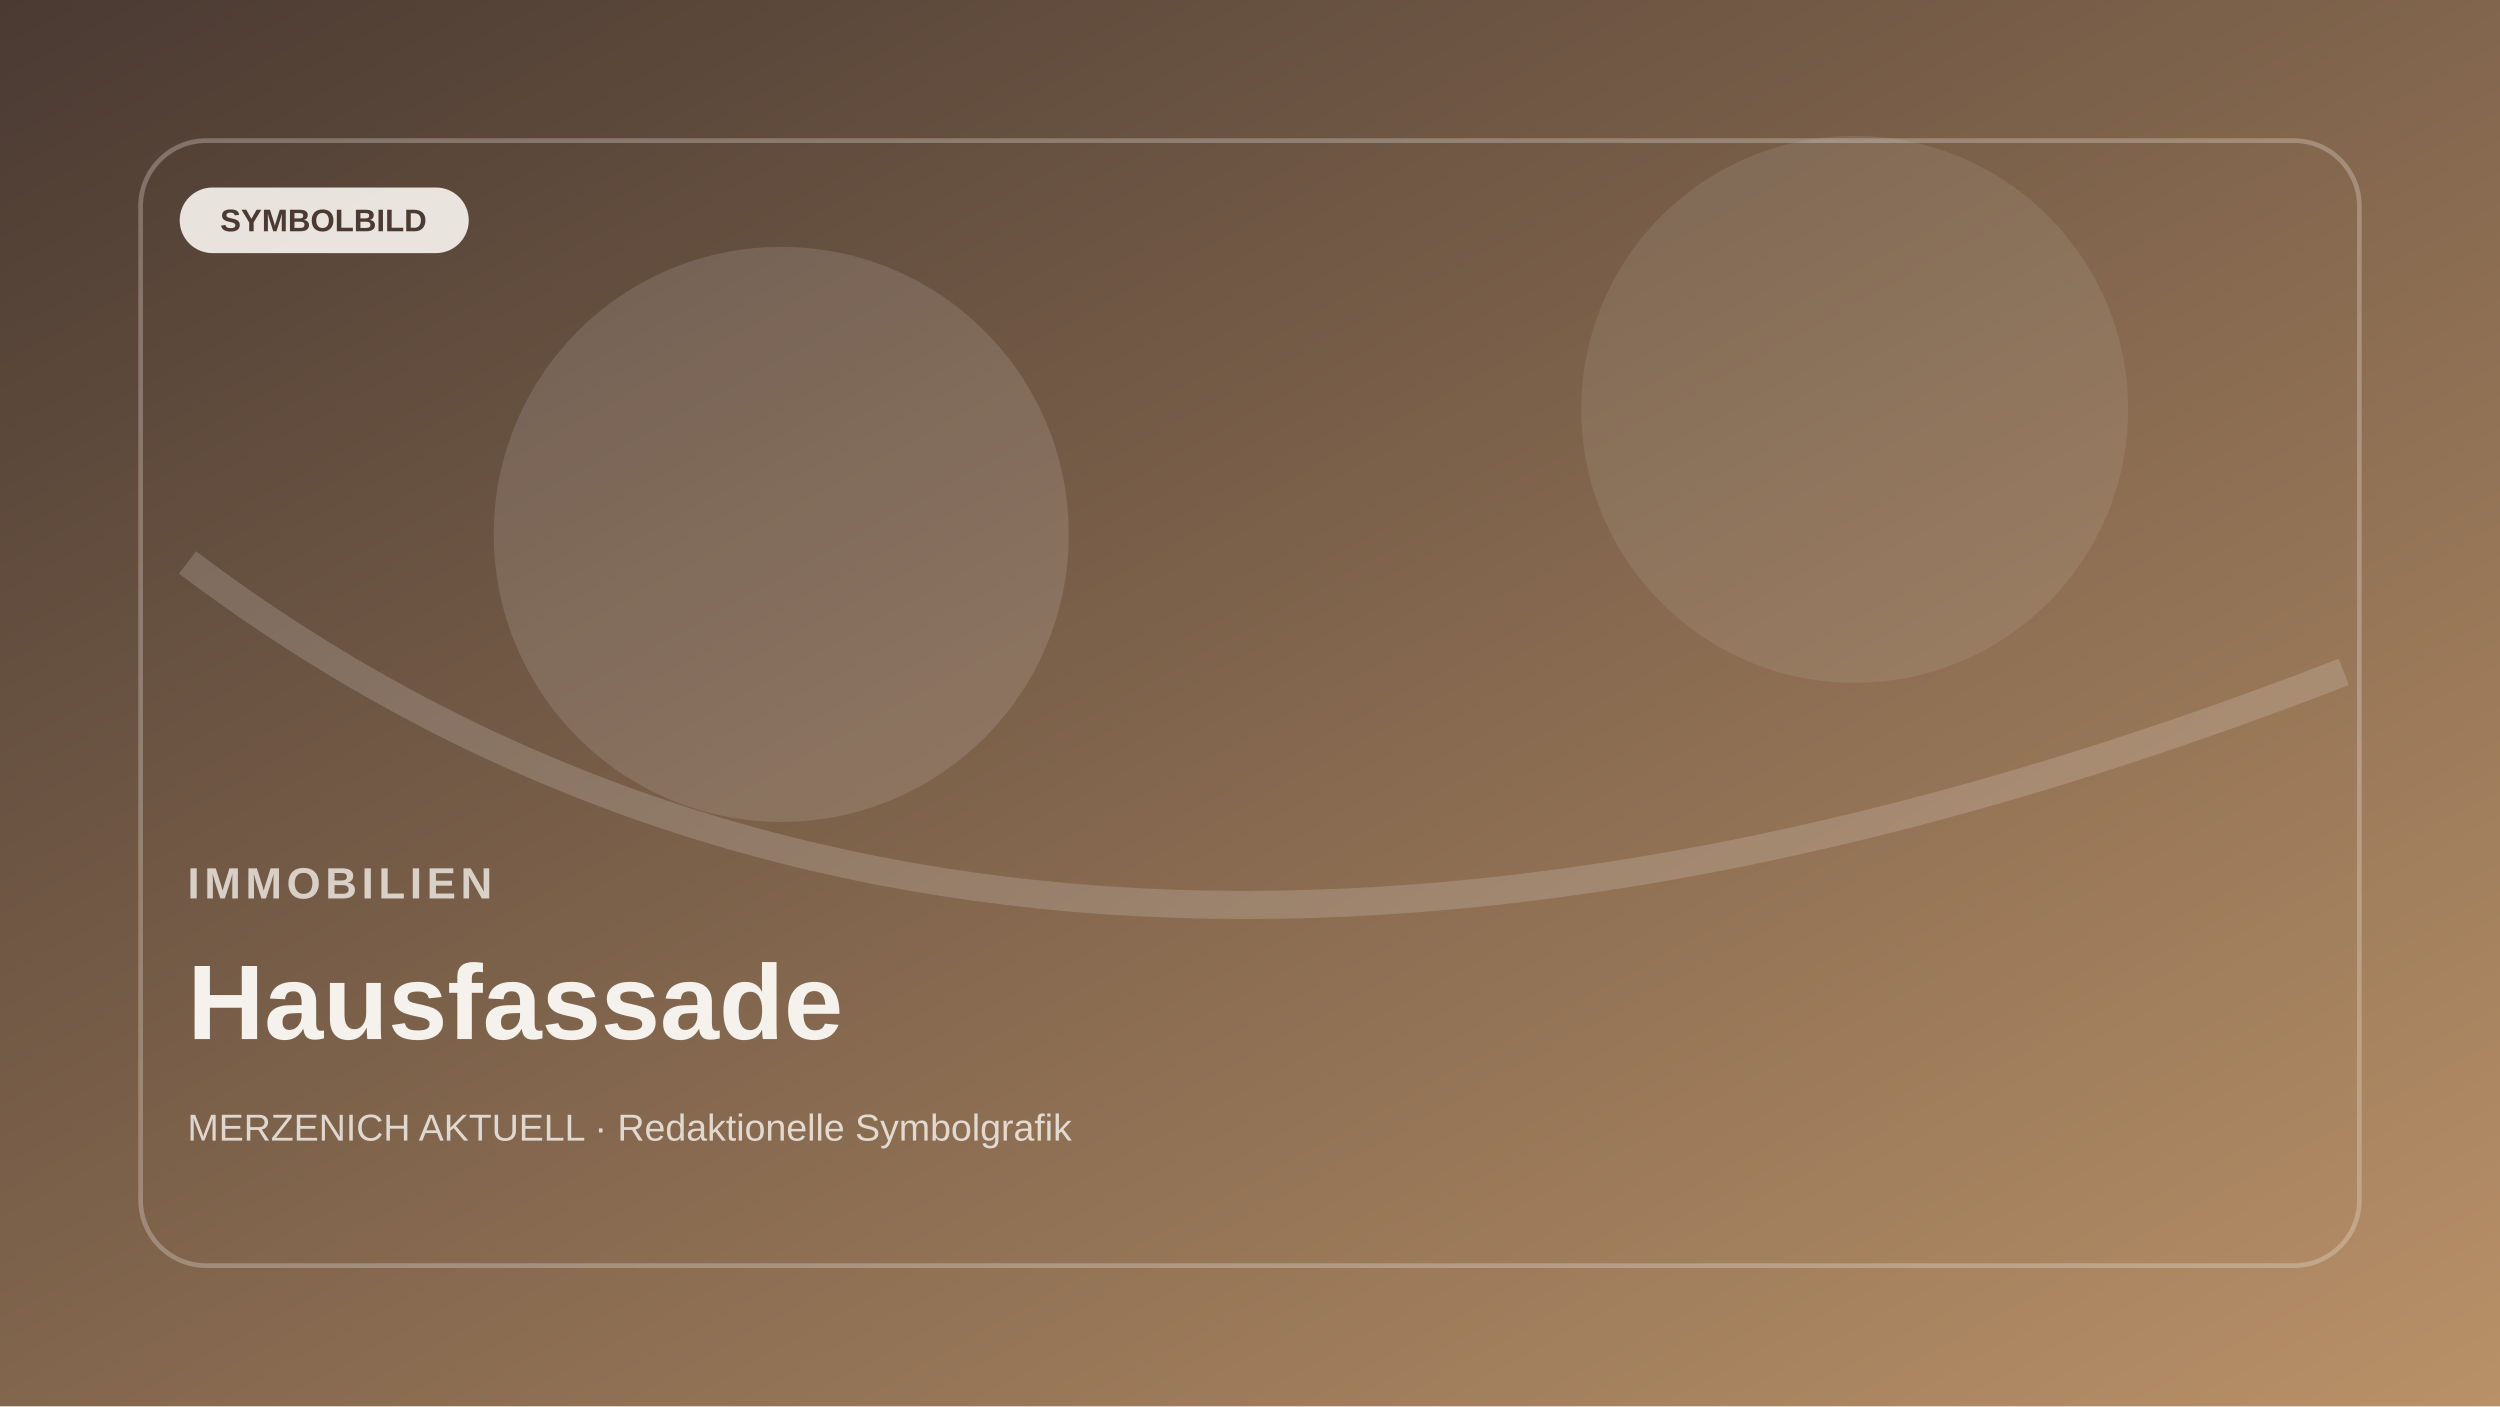
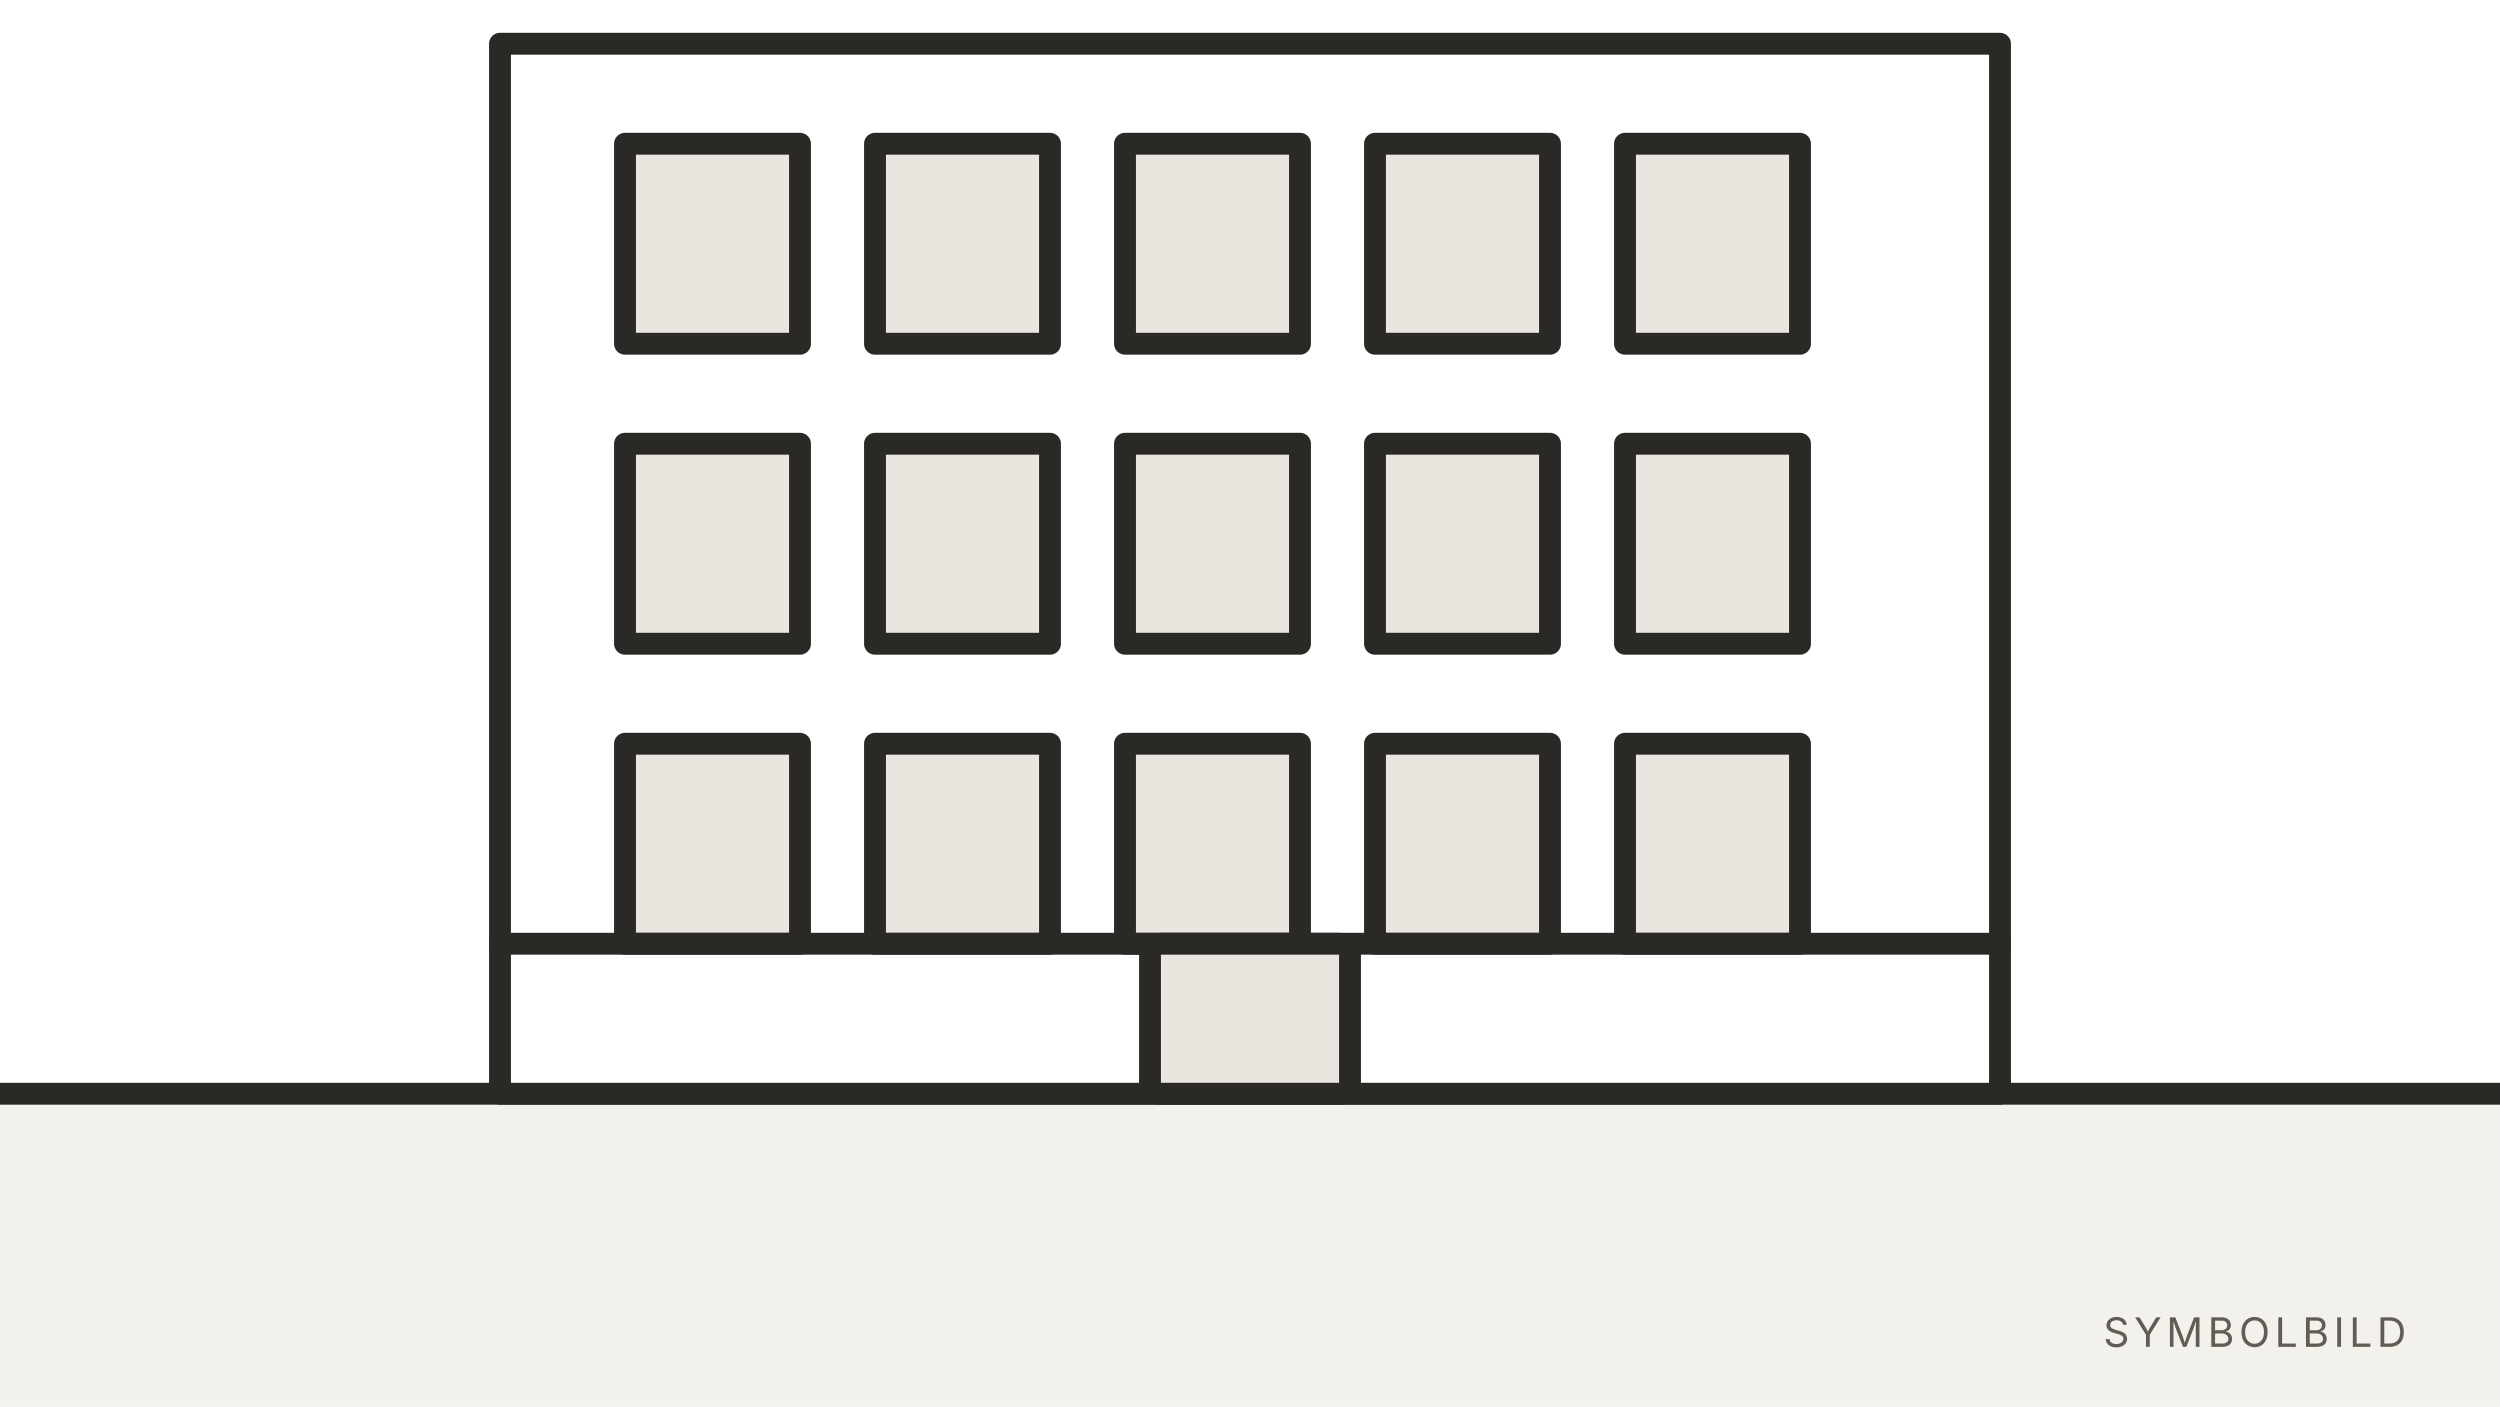
<svg xmlns="http://www.w3.org/2000/svg" viewBox="0 0 1600 900" width="1600" height="900" role="img" aria-labelledby="t d">
-   <defs>
-     <linearGradient id="g" x1="0" y1="0" x2="1" y2="1">
-       <stop stop-color="#4a3a32" />
-       <stop offset="1" stop-color="#b99168" />
-     </linearGradient>
-   </defs>
-   <rect width="1600" height="900" fill="url(#g)" />
-   <circle cx="500" cy="342" r="184" fill="#f5f1ec" opacity=".13" />
-   <circle cx="1187" cy="262" r="175" fill="#f5f1ec" opacity=".09" />
-   <path d="M120 360 Q650 760 1500 430" fill="none" stroke="#f5f1ec" stroke-width="18" opacity=".18" />
-   <rect x="90" y="90" width="1420" height="720" rx="42" fill="none" stroke="#f5f1ec" stroke-width="3" opacity=".28" />
-   <rect x="115" y="120" width="185" height="42" rx="21" fill="#f5f1ec" opacity=".92" />
-   <text x="207" y="148" text-anchor="middle" font-family="Arial,sans-serif" font-size="20" font-weight="700" fill="#4a3a32">SYMBOLBILD</text>
-   <text x="120" y="575" font-family="Arial,sans-serif" font-size="28" font-weight="700" letter-spacing="3" fill="#f5f1ec" opacity=".78">IMMOBILIEN</text>
-   <text x="120" y="665" font-family="Arial,sans-serif" font-size="68" font-weight="800" fill="#f5f1ec">Hausfassade</text>
-   <text x="120" y="730" font-family="Arial,sans-serif" font-size="24" fill="#f5f1ec" opacity=".82">MERZENICH AKTUELL · Redaktionelle Symbolgrafik</text>
+   <rect width="1600" height="900" fill="#ffffff" />
+   <g stroke="#2b2926" stroke-width="14" stroke-linecap="round" stroke-linejoin="round" fill="#ffffff">
+     <rect x="0" y="700" width="1600" height="200" fill="#f3f1ec" stroke="none" />
+     <line x1="0" y1="700" x2="1600" y2="700" />
+     <g transform="translate(800 700) scale(1.6)" stroke-width="8.75" data-form="fassade">
+       <rect x="-300" y="-420" width="600" height="420" fill="#ffffff" />
+       <rect x="-250" y="-380" width="70" height="80" fill="#e9e6df" />
+       <rect x="-150" y="-380" width="70" height="80" fill="#e9e6df" />
+       <rect x="-50" y="-380" width="70" height="80" fill="#e9e6df" />
+       <rect x="50" y="-380" width="70" height="80" fill="#e9e6df" />
+       <rect x="150" y="-380" width="70" height="80" fill="#e9e6df" />
+       <rect x="-250" y="-260" width="70" height="80" fill="#e9e6df" />
+       <rect x="-150" y="-260" width="70" height="80" fill="#e9e6df" />
+       <rect x="-50" y="-260" width="70" height="80" fill="#e9e6df" />
+       <rect x="50" y="-260" width="70" height="80" fill="#e9e6df" />
+       <rect x="150" y="-260" width="70" height="80" fill="#e9e6df" />
+       <rect x="-250" y="-140" width="70" height="80" fill="#e9e6df" />
+       <rect x="-150" y="-140" width="70" height="80" fill="#e9e6df" />
+       <rect x="-50" y="-140" width="70" height="80" fill="#e9e6df" />
+       <rect x="50" y="-140" width="70" height="80" fill="#e9e6df" />
+       <rect x="150" y="-140" width="70" height="80" fill="#e9e6df" />
+       <line x1="-300" y1="-60" x2="300" y2="-60" />
+       <rect x="-40" y="-60" width="80" height="60" rx="4" fill="#e9e6df" />
+     </g>
+   </g>
+   <text x="1540" y="862" text-anchor="end" font-family="Inter,Arial,sans-serif" font-size="26" letter-spacing="3" fill="#615d55" stroke="none">SYMBOLBILD</text>
</svg>
